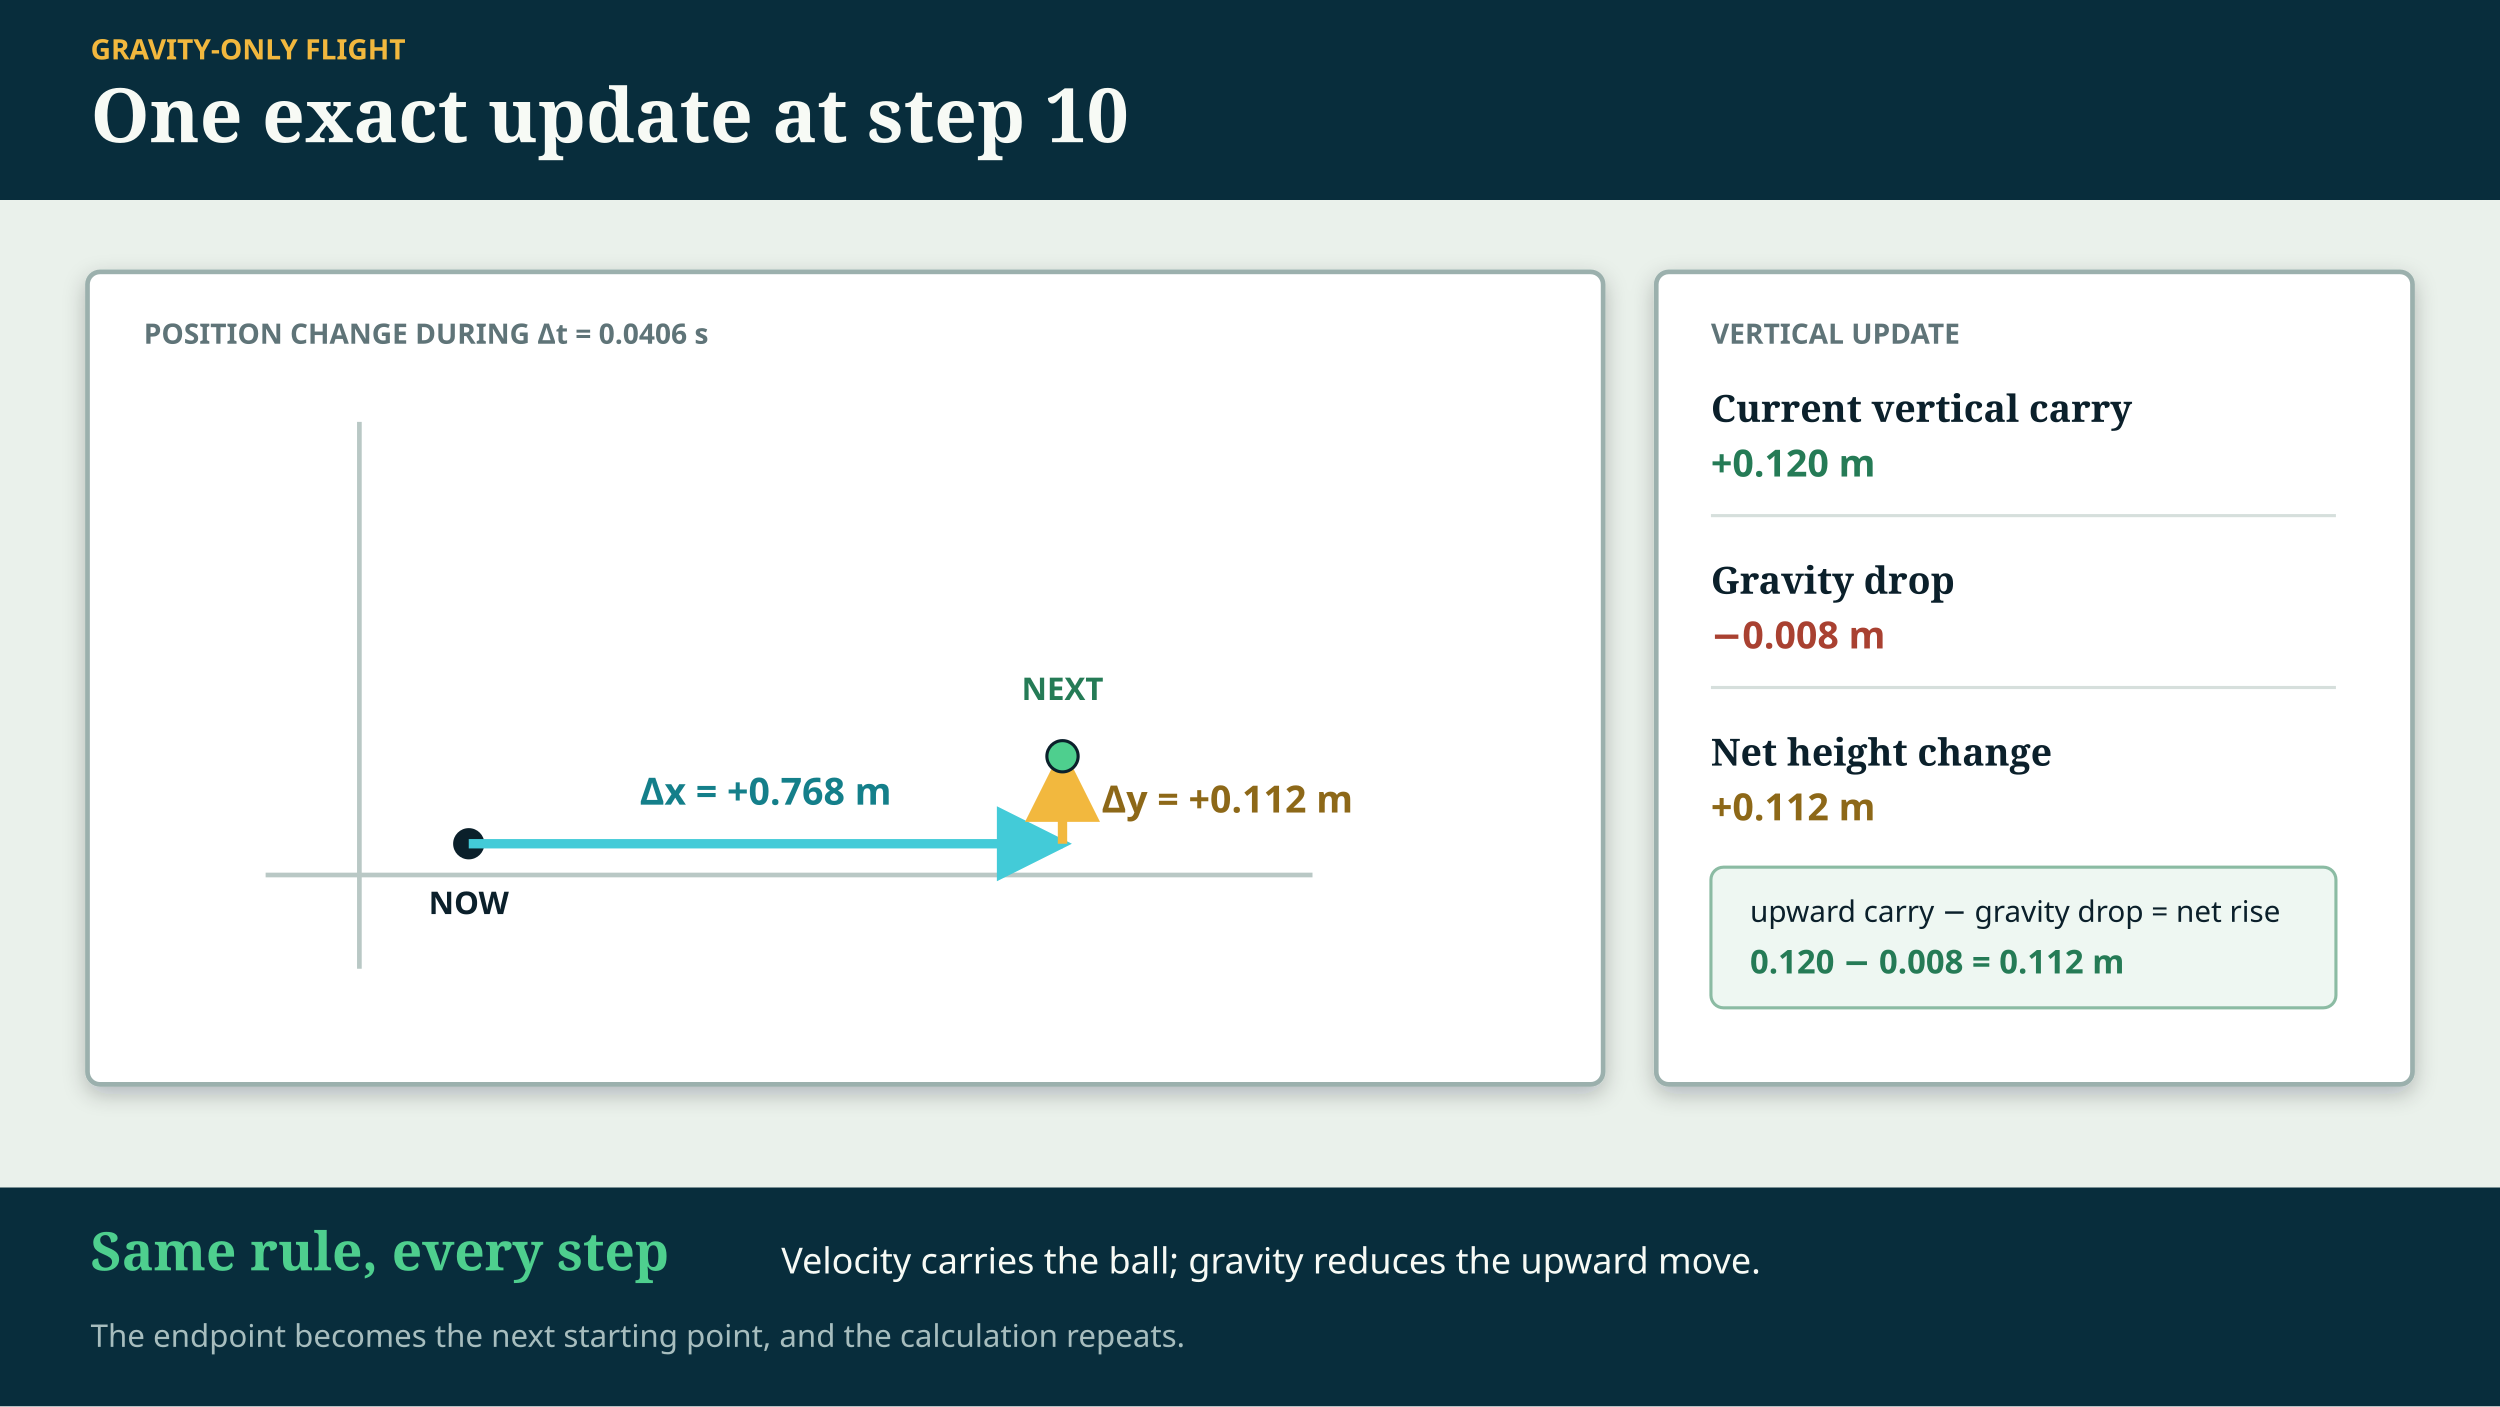
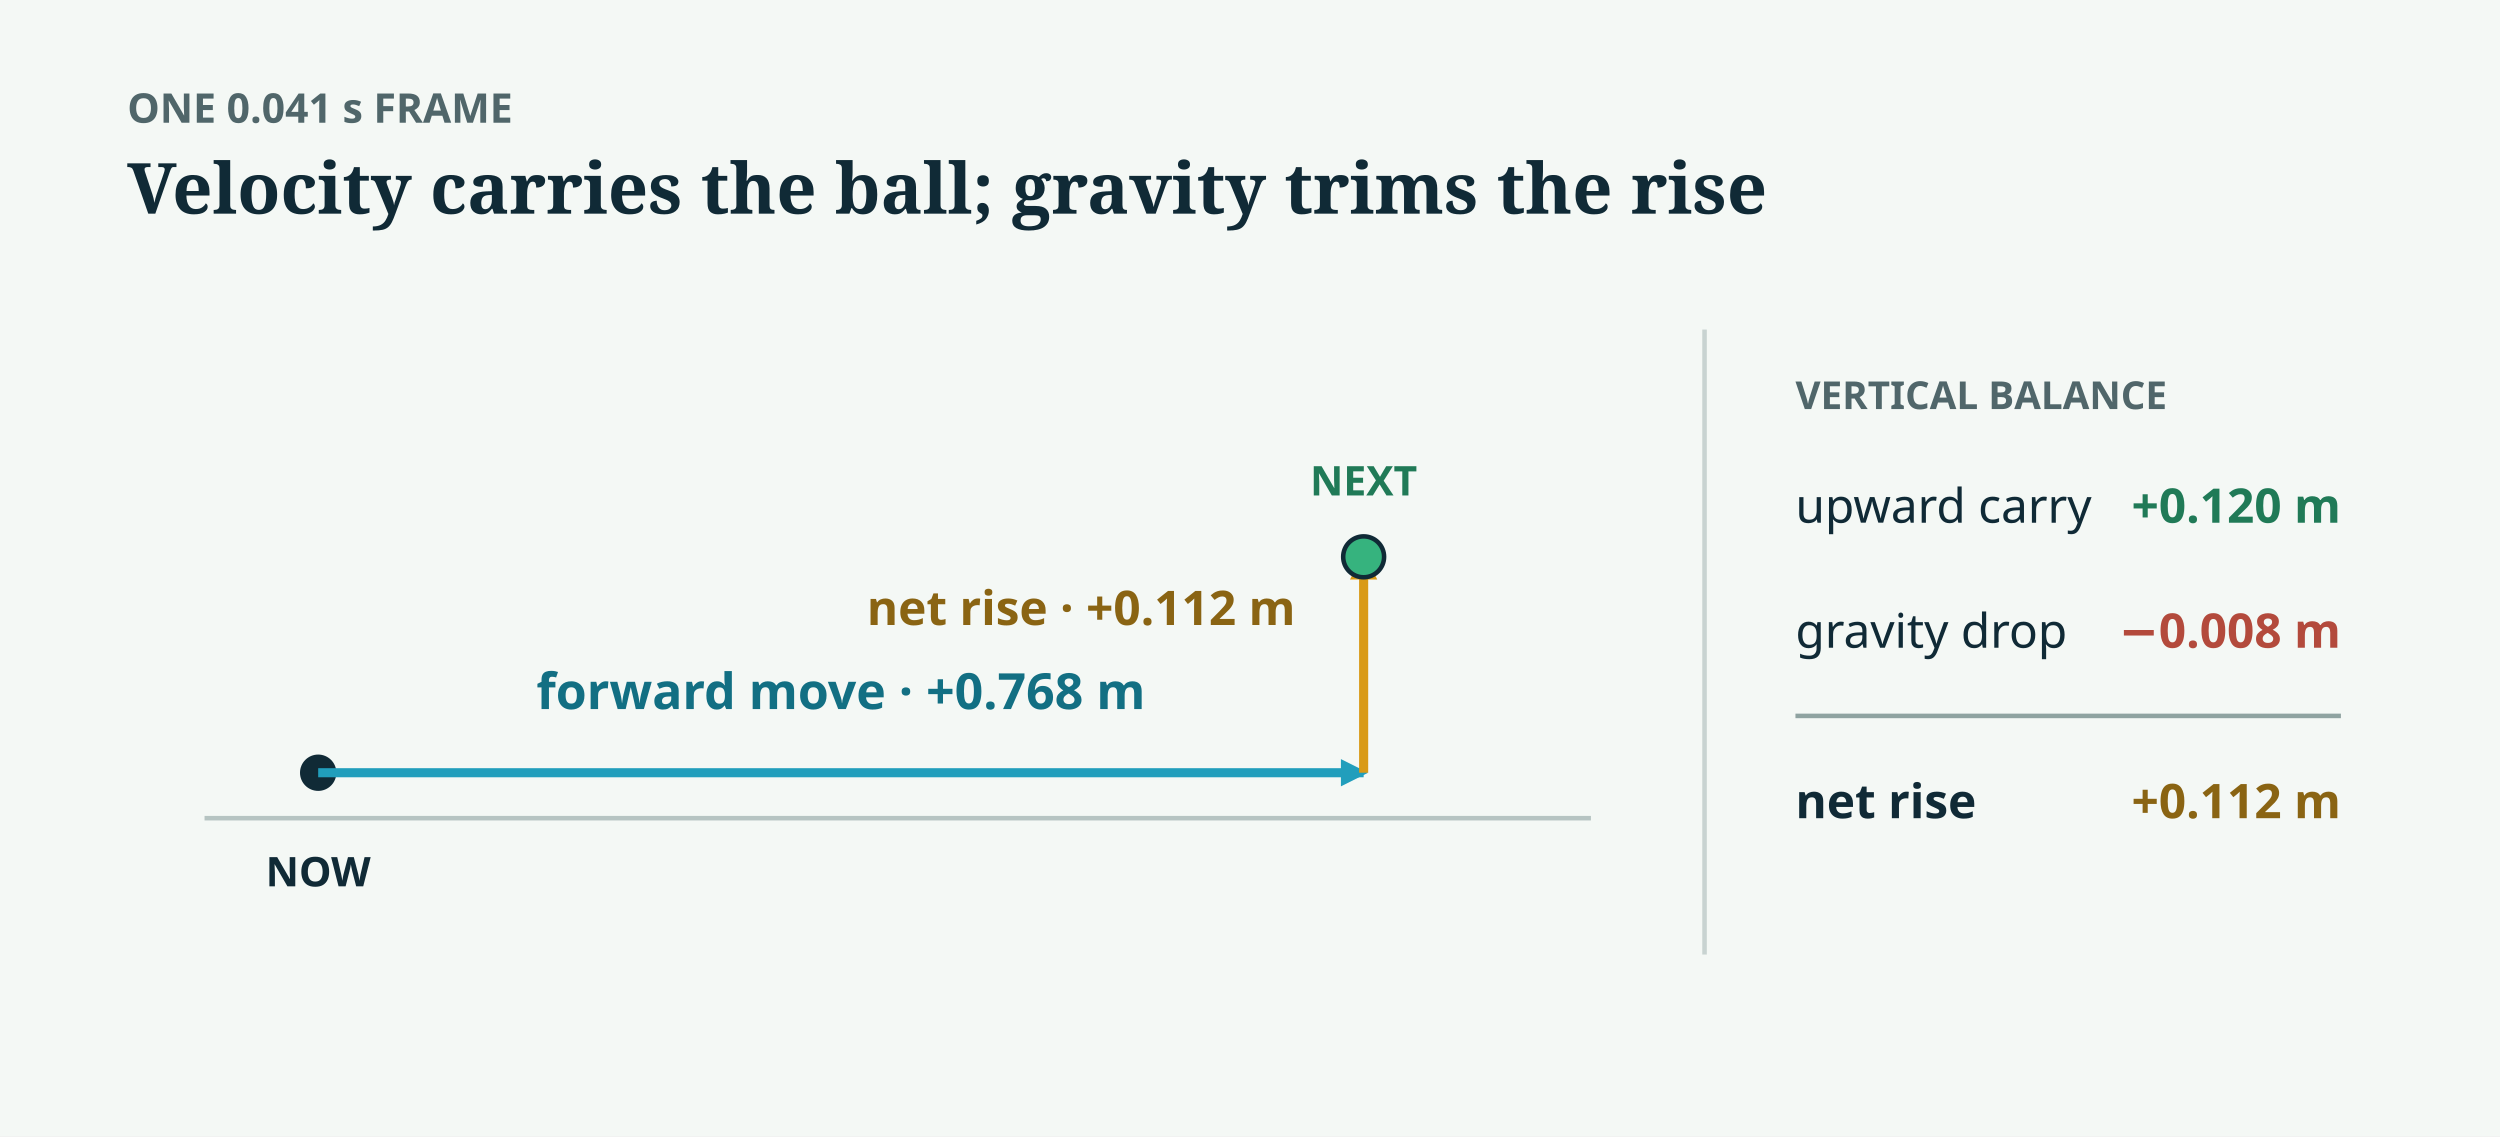
- <svg xmlns="http://www.w3.org/2000/svg" width="1600" height="900" viewBox="0 0 1600 900" role="img" aria-labelledby="title desc">
+ <svg xmlns="http://www.w3.org/2000/svg" width="1100" height="500" viewBox="0 0 1100 500" role="img" aria-labelledby="title desc">
  <defs>
-     <marker id="arrow-cyan" markerWidth="8" markerHeight="8" refX="7" refY="4" orient="auto">
-       <path d="M0,0 L8,4 L0,8 z" fill="#43cbd8" />
+     <marker id="arrow-cyan" markerUnits="userSpaceOnUse" markerWidth="12" markerHeight="12" refX="10" refY="6" orient="auto">
+       <path d="M0 0L12 6L0 12Z" fill="#219ebc" />
    </marker>
-     <marker id="arrow-gold" markerWidth="8" markerHeight="8" refX="7" refY="4" orient="auto">
-       <path d="M0,0 L8,4 L0,8 z" fill="#f2b83e" />
+     <marker id="arrow-gold" markerUnits="userSpaceOnUse" markerWidth="12" markerHeight="12" refX="10" refY="6" orient="auto">
+       <path d="M0 0L12 6L0 12Z" fill="#d99a16" />
    </marker>
-     <filter id="shadow" x="-20%" y="-20%" width="140%" height="140%">
-       <feDropShadow dx="0" dy="5" stdDeviation="7" flood-color="#061923" flood-opacity="0.24" />
-     </filter>
  </defs>
-   <rect width="1600" height="900" fill="#eaf1eb" />
-   <path d="M0 0H1600V128H0z" fill="#082d3c" />
-   <text x="58" y="38" fill="#f2b83e" font-family="Trebuchet MS, sans-serif" font-size="18" font-weight="700">GRAVITY-ONLY FLIGHT</text>
-   <text x="58" y="91" fill="#f7faf5" font-family="Georgia, serif" font-size="48" font-weight="700">One exact update at step 10</text>
-   <g filter="url(#shadow)">
-     <rect x="56" y="174" width="970" height="520" rx="8" fill="#ffffff" stroke="#9bb0ad" stroke-width="3" />
-     <rect x="1060" y="174" width="484" height="520" rx="8" fill="#ffffff" stroke="#9bb0ad" stroke-width="3" />
-   </g>
-   <text x="92" y="220" fill="#5f7478" font-family="Trebuchet MS, sans-serif" font-size="18" font-weight="700">POSITION CHANGE DURING Δt = 0.0406 s</text>
-   <line x1="170" y1="560" x2="840" y2="560" stroke="#b9c8c5" stroke-width="3" />
-   <line x1="230" y1="620" x2="230" y2="270" stroke="#b9c8c5" stroke-width="3" />
-   <circle cx="300" cy="540" r="10" fill="#0b202b" />
-   <text x="300" y="585" text-anchor="middle" fill="#0b202b" font-family="Trebuchet MS, sans-serif" font-size="20" font-weight="700">NOW</text>
-   <line x1="300" y1="540" x2="680" y2="540" stroke="#43cbd8" stroke-width="6" marker-end="url(#arrow-cyan)" />
-   <text x="490" y="515" text-anchor="middle" fill="#147f8a" font-family="Trebuchet MS, sans-serif" font-size="24" font-weight="700">Δx = +0.768 m</text>
-   <line x1="680" y1="540" x2="680" y2="484" stroke="#f2b83e" stroke-width="6" marker-end="url(#arrow-gold)" />
-   <text x="705" y="520" fill="#8d6818" font-family="Trebuchet MS, sans-serif" font-size="24" font-weight="700">Δy = +0.112 m</text>
-   <circle cx="680" cy="484" r="10" fill="#4ecf8e" stroke="#0b202b" stroke-width="2" />
-   <text x="680" y="448" text-anchor="middle" fill="#257b56" font-family="Trebuchet MS, sans-serif" font-size="20" font-weight="700">NEXT</text>
-   <text x="1095" y="220" fill="#5f7478" font-family="Trebuchet MS, sans-serif" font-size="18" font-weight="700">VERTICAL UPDATE</text>
-   <text x="1095" y="270" fill="#0b202b" font-family="Georgia, serif" font-size="24" font-weight="700">Current vertical carry</text>
-   <text x="1095" y="305" fill="#257b56" font-family="Trebuchet MS, sans-serif" font-size="24" font-weight="700">+0.120 m</text>
-   <line x1="1095" y1="330" x2="1495" y2="330" stroke="#d6dfdc" stroke-width="2" />
-   <text x="1095" y="380" fill="#0b202b" font-family="Georgia, serif" font-size="24" font-weight="700">Gravity drop</text>
-   <text x="1095" y="415" fill="#a94131" font-family="Trebuchet MS, sans-serif" font-size="24" font-weight="700">−0.008 m</text>
-   <line x1="1095" y1="440" x2="1495" y2="440" stroke="#d6dfdc" stroke-width="2" />
-   <text x="1095" y="490" fill="#0b202b" font-family="Georgia, serif" font-size="24" font-weight="700">Net height change</text>
-   <text x="1095" y="525" fill="#8d6818" font-family="Trebuchet MS, sans-serif" font-size="24" font-weight="700">+0.112 m</text>
-   <rect x="1095" y="555" width="400" height="90" rx="8" fill="#eef7f2" stroke="#8bbba3" stroke-width="2" />
-   <text x="1120" y="590" fill="#0b202b" font-family="Trebuchet MS, sans-serif" font-size="19">upward carry − gravity drop = net rise</text>
-   <text x="1120" y="623" fill="#257b56" font-family="Trebuchet MS, sans-serif" font-size="21" font-weight="700">0.120 − 0.008 = 0.112 m</text>
-   <rect x="0" y="760" width="1600" height="140" fill="#082d3c" />
-   <text x="58" y="813" fill="#4ecf8e" font-family="Georgia, serif" font-size="34" font-weight="700">Same rule, every step</text>
-   <text x="500" y="815" fill="#f7faf5" font-family="Trebuchet MS, sans-serif" font-size="23">Velocity carries the ball; gravity reduces the upward move.</text>
-   <text x="58" y="862" fill="#a7bdbe" font-family="Trebuchet MS, sans-serif" font-size="20">The endpoint becomes the next starting point, and the calculation repeats.</text>
+   <rect width="1100" height="500" fill="#f4f8f5" />
+   <text x="56" y="54" fill="#50666a" font-family="Trebuchet MS, sans-serif" font-size="18" font-weight="700">ONE 0.041 s FRAME</text>
+   <text x="56" y="94" fill="#102a36" font-family="Georgia, serif" font-size="31" font-weight="700">Velocity carries the ball; gravity trims the rise</text>
+   <line x1="90" y1="360" x2="700" y2="360" stroke="#b6c4c2" stroke-width="2" />
+   <circle cx="140" cy="340" r="8" fill="#102a36" />
+   <text x="140" y="390" text-anchor="middle" fill="#102a36" font-family="Trebuchet MS, sans-serif" font-size="18" font-weight="700">NOW</text>
+   <line x1="140" y1="340" x2="600" y2="340" stroke="#219ebc" stroke-width="4" marker-end="url(#arrow-cyan)" />
+   <text x="370" y="312" text-anchor="middle" fill="#126f83" font-family="Trebuchet MS, sans-serif" font-size="22" font-weight="700">forward move · +0.768 m</text>
+   <line x1="600" y1="340" x2="600" y2="245" stroke="#d99a16" stroke-width="4" marker-end="url(#arrow-gold)" />
+   <text x="570" y="275" text-anchor="end" fill="#8a6413" font-family="Trebuchet MS, sans-serif" font-size="21" font-weight="700">net rise · +0.112 m</text>
+   <circle cx="600" cy="245" r="9" fill="#36b37e" stroke="#102a36" stroke-width="2" />
+   <text x="600" y="218" text-anchor="middle" fill="#207a57" font-family="Trebuchet MS, sans-serif" font-size="18" font-weight="700">NEXT</text>
+   <line x1="750" y1="145" x2="750" y2="420" stroke="#c8d3d1" stroke-width="2" />
+   <text x="790" y="180" fill="#50666a" font-family="Trebuchet MS, sans-serif" font-size="17" font-weight="700">VERTICAL BALANCE</text>
+   <text x="790" y="230" fill="#102a36" font-family="Trebuchet MS, sans-serif" font-size="21">upward carry</text>
+   <text x="1030" y="230" text-anchor="end" fill="#207a57" font-family="Trebuchet MS, sans-serif" font-size="21" font-weight="700">+0.120 m</text>
+   <text x="790" y="285" fill="#102a36" font-family="Trebuchet MS, sans-serif" font-size="21">gravity drop</text>
+   <text x="1030" y="285" text-anchor="end" fill="#b34a3c" font-family="Trebuchet MS, sans-serif" font-size="21" font-weight="700">−0.008 m</text>
+   <line x1="790" y1="315" x2="1030" y2="315" stroke="#8fa3a1" stroke-width="2" />
+   <text x="790" y="360" fill="#102a36" font-family="Trebuchet MS, sans-serif" font-size="21" font-weight="700">net rise</text>
+   <text x="1030" y="360" text-anchor="end" fill="#8a6413" font-family="Trebuchet MS, sans-serif" font-size="21" font-weight="700">+0.112 m</text>
</svg>
